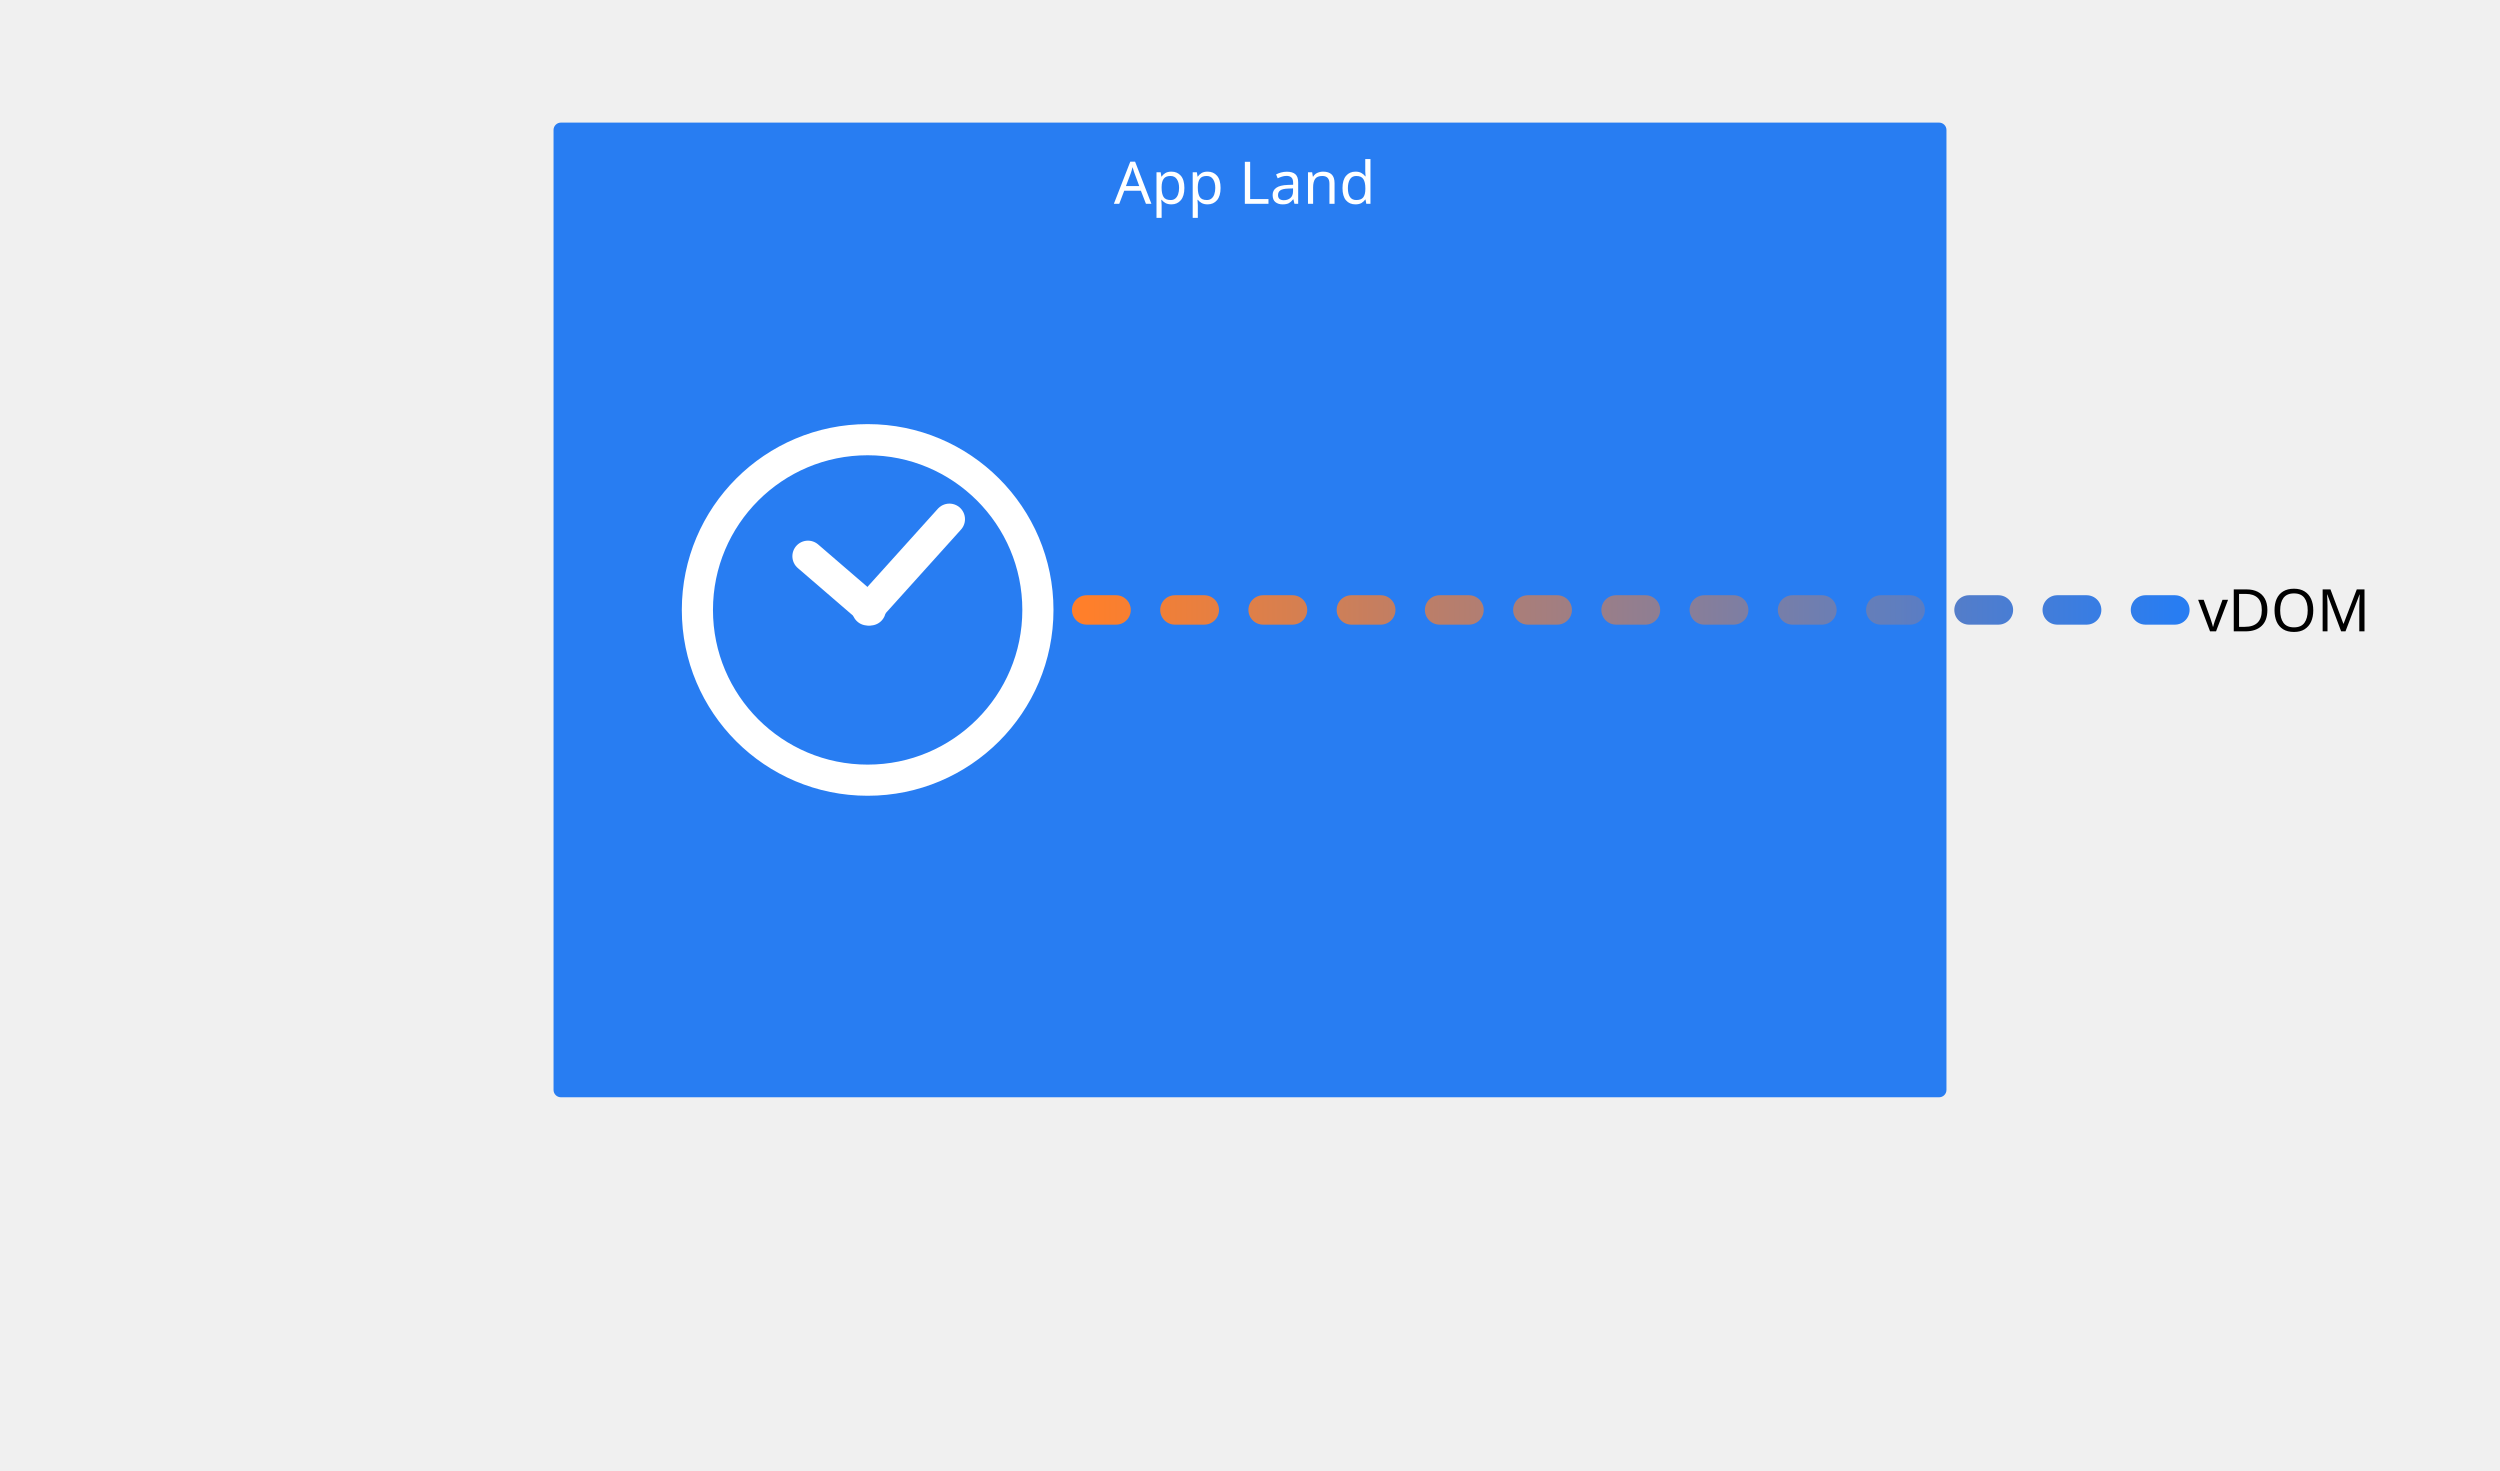
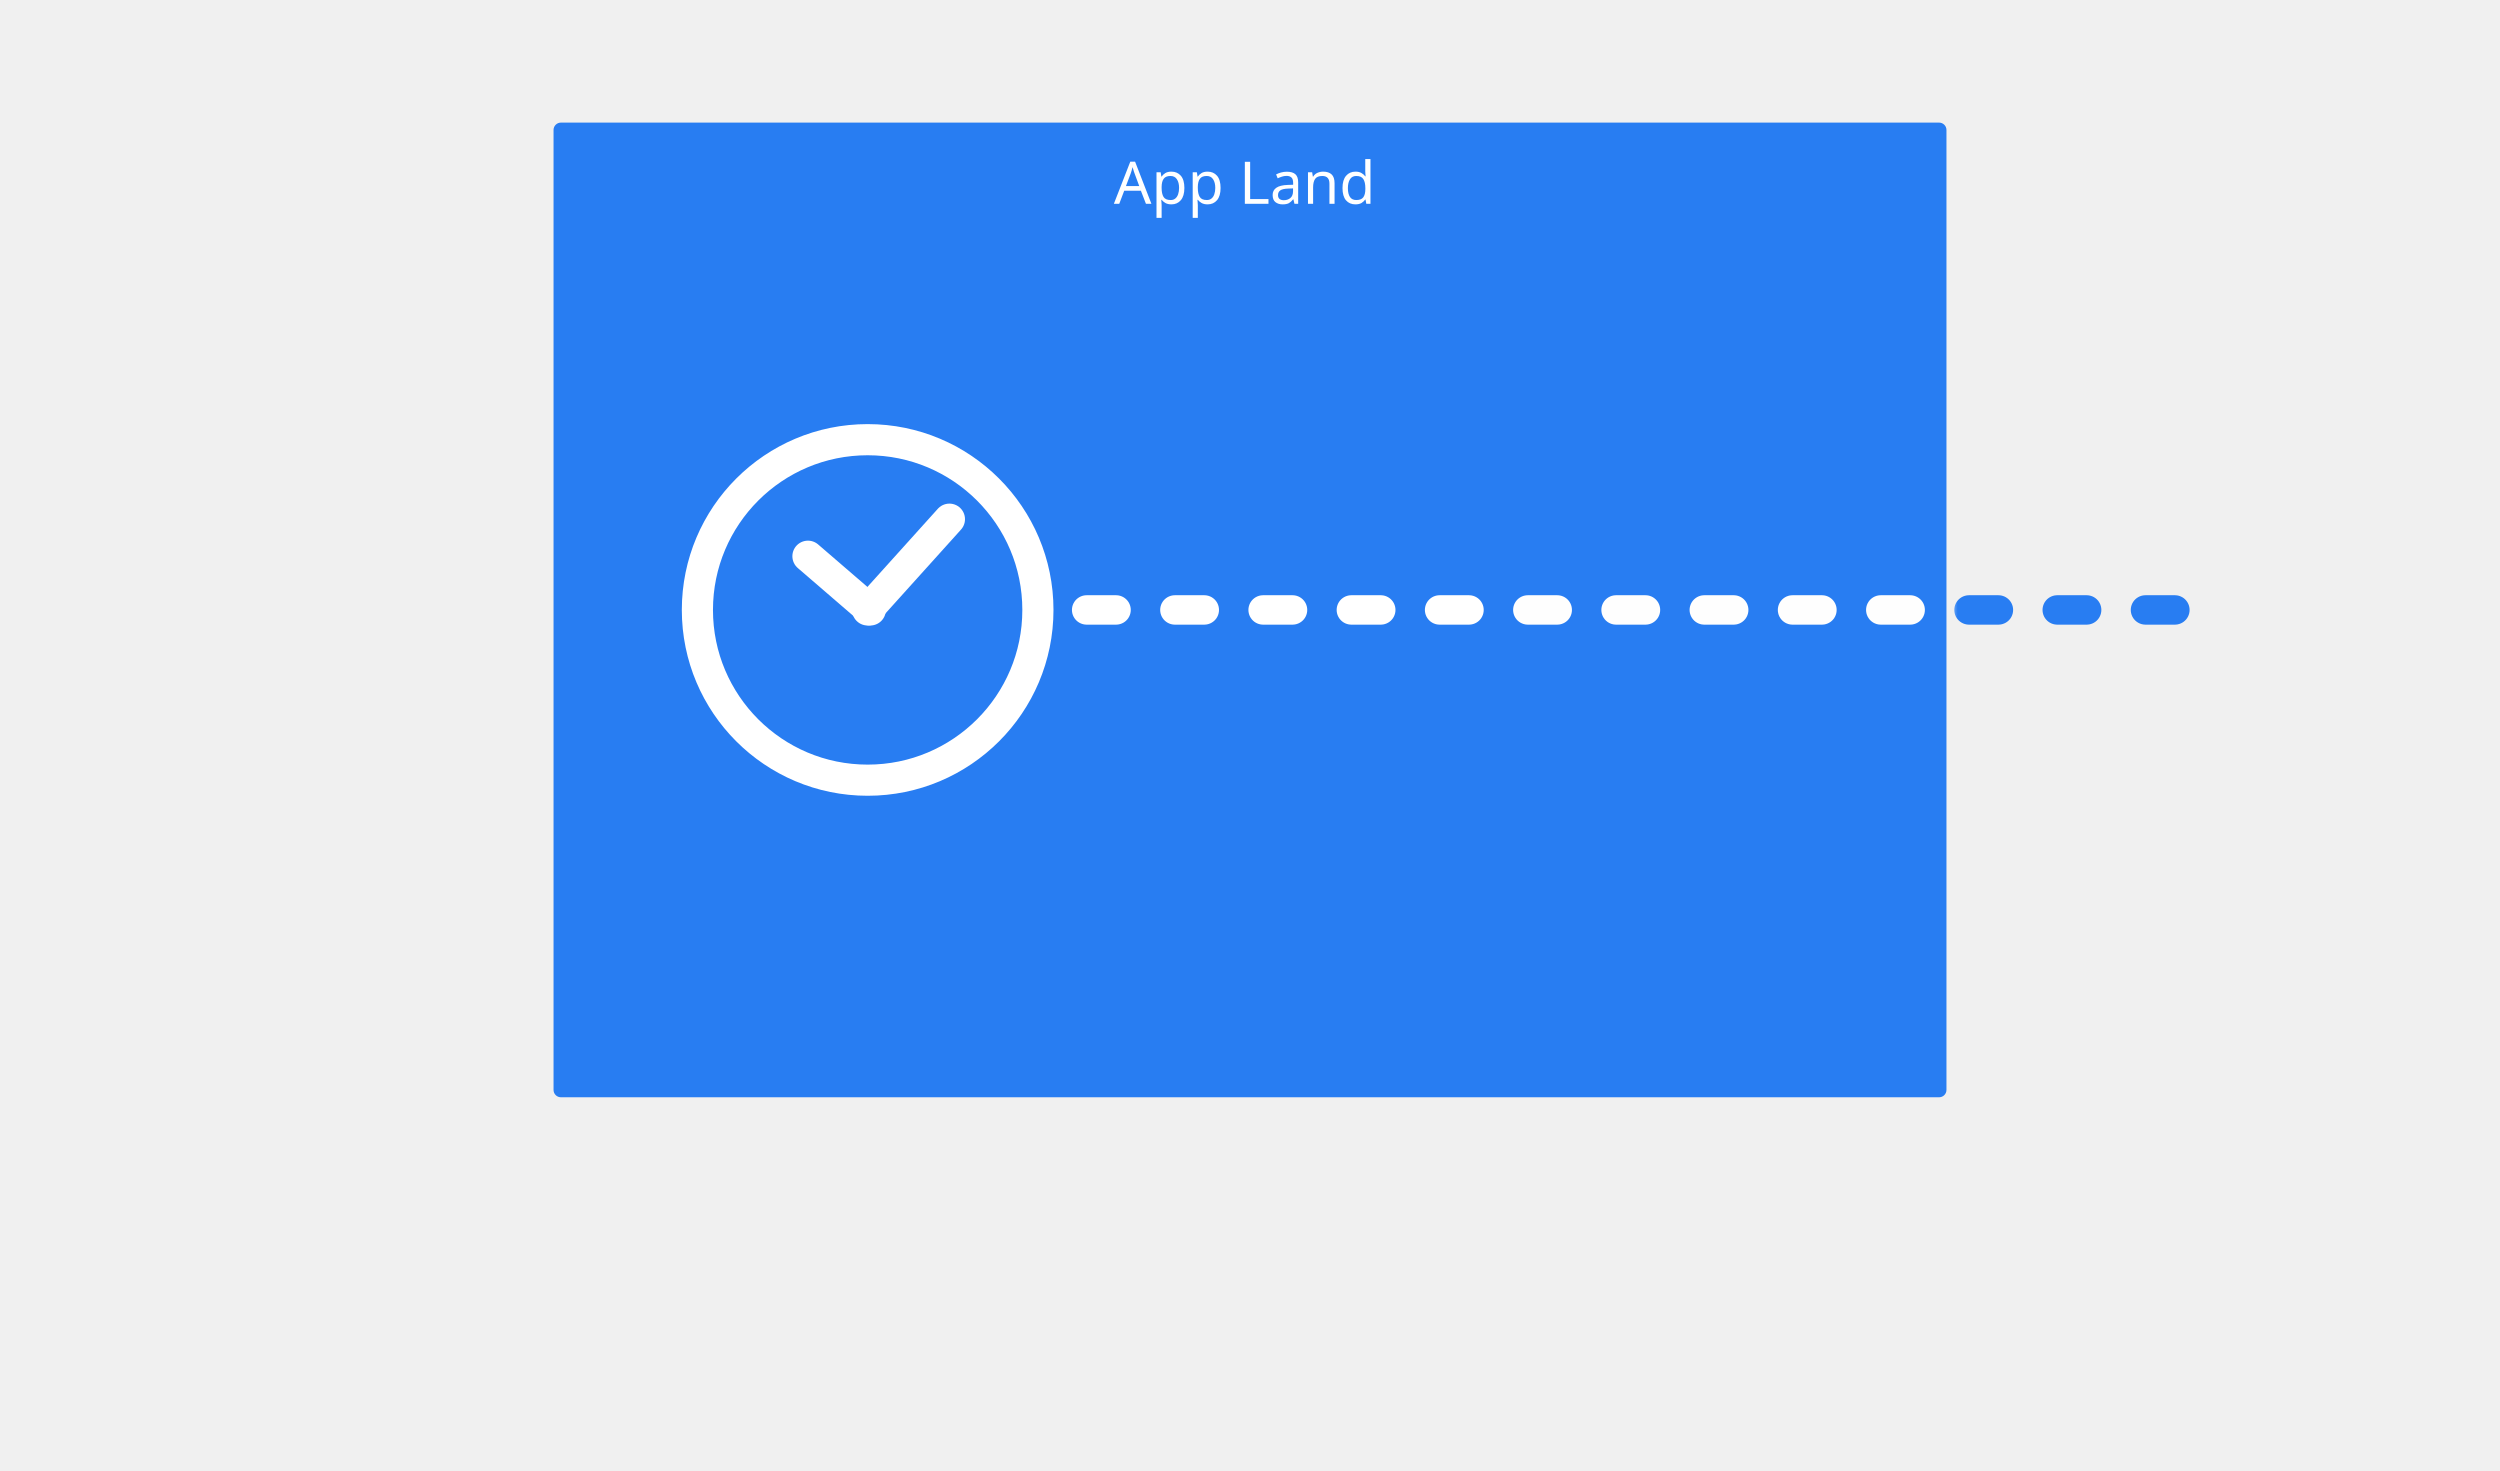
- <svg xmlns="http://www.w3.org/2000/svg" xmlns:xlink="http://www.w3.org/1999/xlink" width="1700" height="1000" viewBox="0 0 449.792 264.583">
-   <defs>
+ <svg xmlns="http://www.w3.org/2000/svg" xmlns:xlink="http://www.w3.org/1999/xlink" width="1700" height="1000" viewBox="0 0 449.792 264.583" id="svg4521">
+   <defs id="defs4497">
    <linearGradient id="b">
-       <stop offset="0" stop-color="#ff7f2a" />
-       <stop offset="1" stop-color="#ff7f2a" stop-opacity="0" />
+       <stop offset="0" stop-color="#ff7f2a" id="stop4485" />
+       <stop offset="1" stop-color="#ff7f2a" stop-opacity="0" id="stop4487" />
    </linearGradient>
    <linearGradient id="a">
-       <stop offset="0" stop-color="#ff7f2a" />
-       <stop offset="1" stop-color="#287df2" />
+       <stop offset="0" stop-color="#fff" id="stop4490" />
+       <stop id="stop4527" stop-color="#fefefe" offset=".787" />
+       <stop offset=".799" stop-color="#287df2" id="stop4529" />
+       <stop offset="1" stop-color="#287df2" id="stop4492" />
    </linearGradient>
    <linearGradient xlink:href="#a" id="d" x1="195.506" y1="142.155" x2="391.651" y2="142.155" gradientUnits="userSpaceOnUse" />
    <linearGradient xlink:href="#b" id="c" x1="391.012" y1="106.286" x2="391.012" y2="103.73" gradientUnits="userSpaceOnUse" />
  </defs>
-   <g transform="translate(0 -32.417)">
-     <rect class="appland" width="250.61" height="175.357" x="99.591" y="54.477" ry="1.323" fill="#287df2" />
-     <text style="line-height:6.615px" x="200.406" y="69.08" font-weight="400" font-size="10.583" font-family="sans-serif" letter-spacing="0" word-spacing="0" stroke-width=".265">
-       <tspan x="200.406" y="69.08" fill="#fff">App Land</tspan>
+   <g transform="translate(0 -32.417)" id="g4519">
+     <rect class="appland" width="250.61" height="175.357" x="99.591" y="54.477" ry="1.323" fill="#287df2" id="rect4499" />
+     <text style="line-height:6.615px" x="200.406" y="69.08" font-weight="400" font-size="10.583" font-family="sans-serif" letter-spacing="0" word-spacing="0" stroke-width=".265" id="text4503">
+       <tspan x="200.406" y="69.08" fill="#fff" id="tspan4501">App Land</tspan>
    </text>
-     <g transform="translate(-41.482 -54.558) scale(1.41199)" stroke="#fff" stroke-width="3.969" stroke-linecap="round">
-       <circle r="21.694" cy="139.316" cx="139.935" fill="none" paint-order="stroke fill markers" />
-       <path class="time-min" d="M139.935 139.316l10.419-11.564" fill="none" />
-       <path class="time-hour" d="M140.269 139.316l-7.941-6.844" fill="none" />
+     <g transform="translate(-41.482 -54.558) scale(1.41199)" stroke="#fff" stroke-width="3.969" stroke-linecap="round" id="g4511">
+       <circle r="21.694" cy="139.316" cx="139.935" fill="none" paint-order="stroke fill markers" id="circle4505" />
+       <path class="time-min" d="M139.935 139.316l10.419-11.564" fill="none" id="path4507" />
+       <path class="time-hour" d="M140.269 139.316l-7.941-6.844" fill="none" id="path4509" />
    </g>
-     <path d="M195.506 142.155h196.145" class="stream" fill="url(#c)" fill-rule="evenodd" stroke="url(#d)" stroke-width="5.292" stroke-linecap="round" stroke-dasharray="5.292,10.583" />
-     <text style="line-height:6.615px" x="395.484" y="146.008" font-weight="400" font-size="10.583" font-family="sans-serif" letter-spacing="0" word-spacing="0" stroke-width=".265">
-       <tspan x="395.484" y="146.008">vDOM</tspan>
-     </text>
+     <path d="M195.506 142.155h196.145" class="stream" fill="url(#c)" fill-rule="evenodd" stroke="url(#d)" stroke-width="5.292" stroke-linecap="round" stroke-dasharray="5.292,10.583" id="path4513" />
+     <text style="line-height:6.615px" x="420.781" y="143.593" id="text4541" font-weight="400" font-size="10.583" font-family="sans-serif" letter-spacing="0" word-spacing="0" stroke-width=".265" />
  </g>
</svg>
